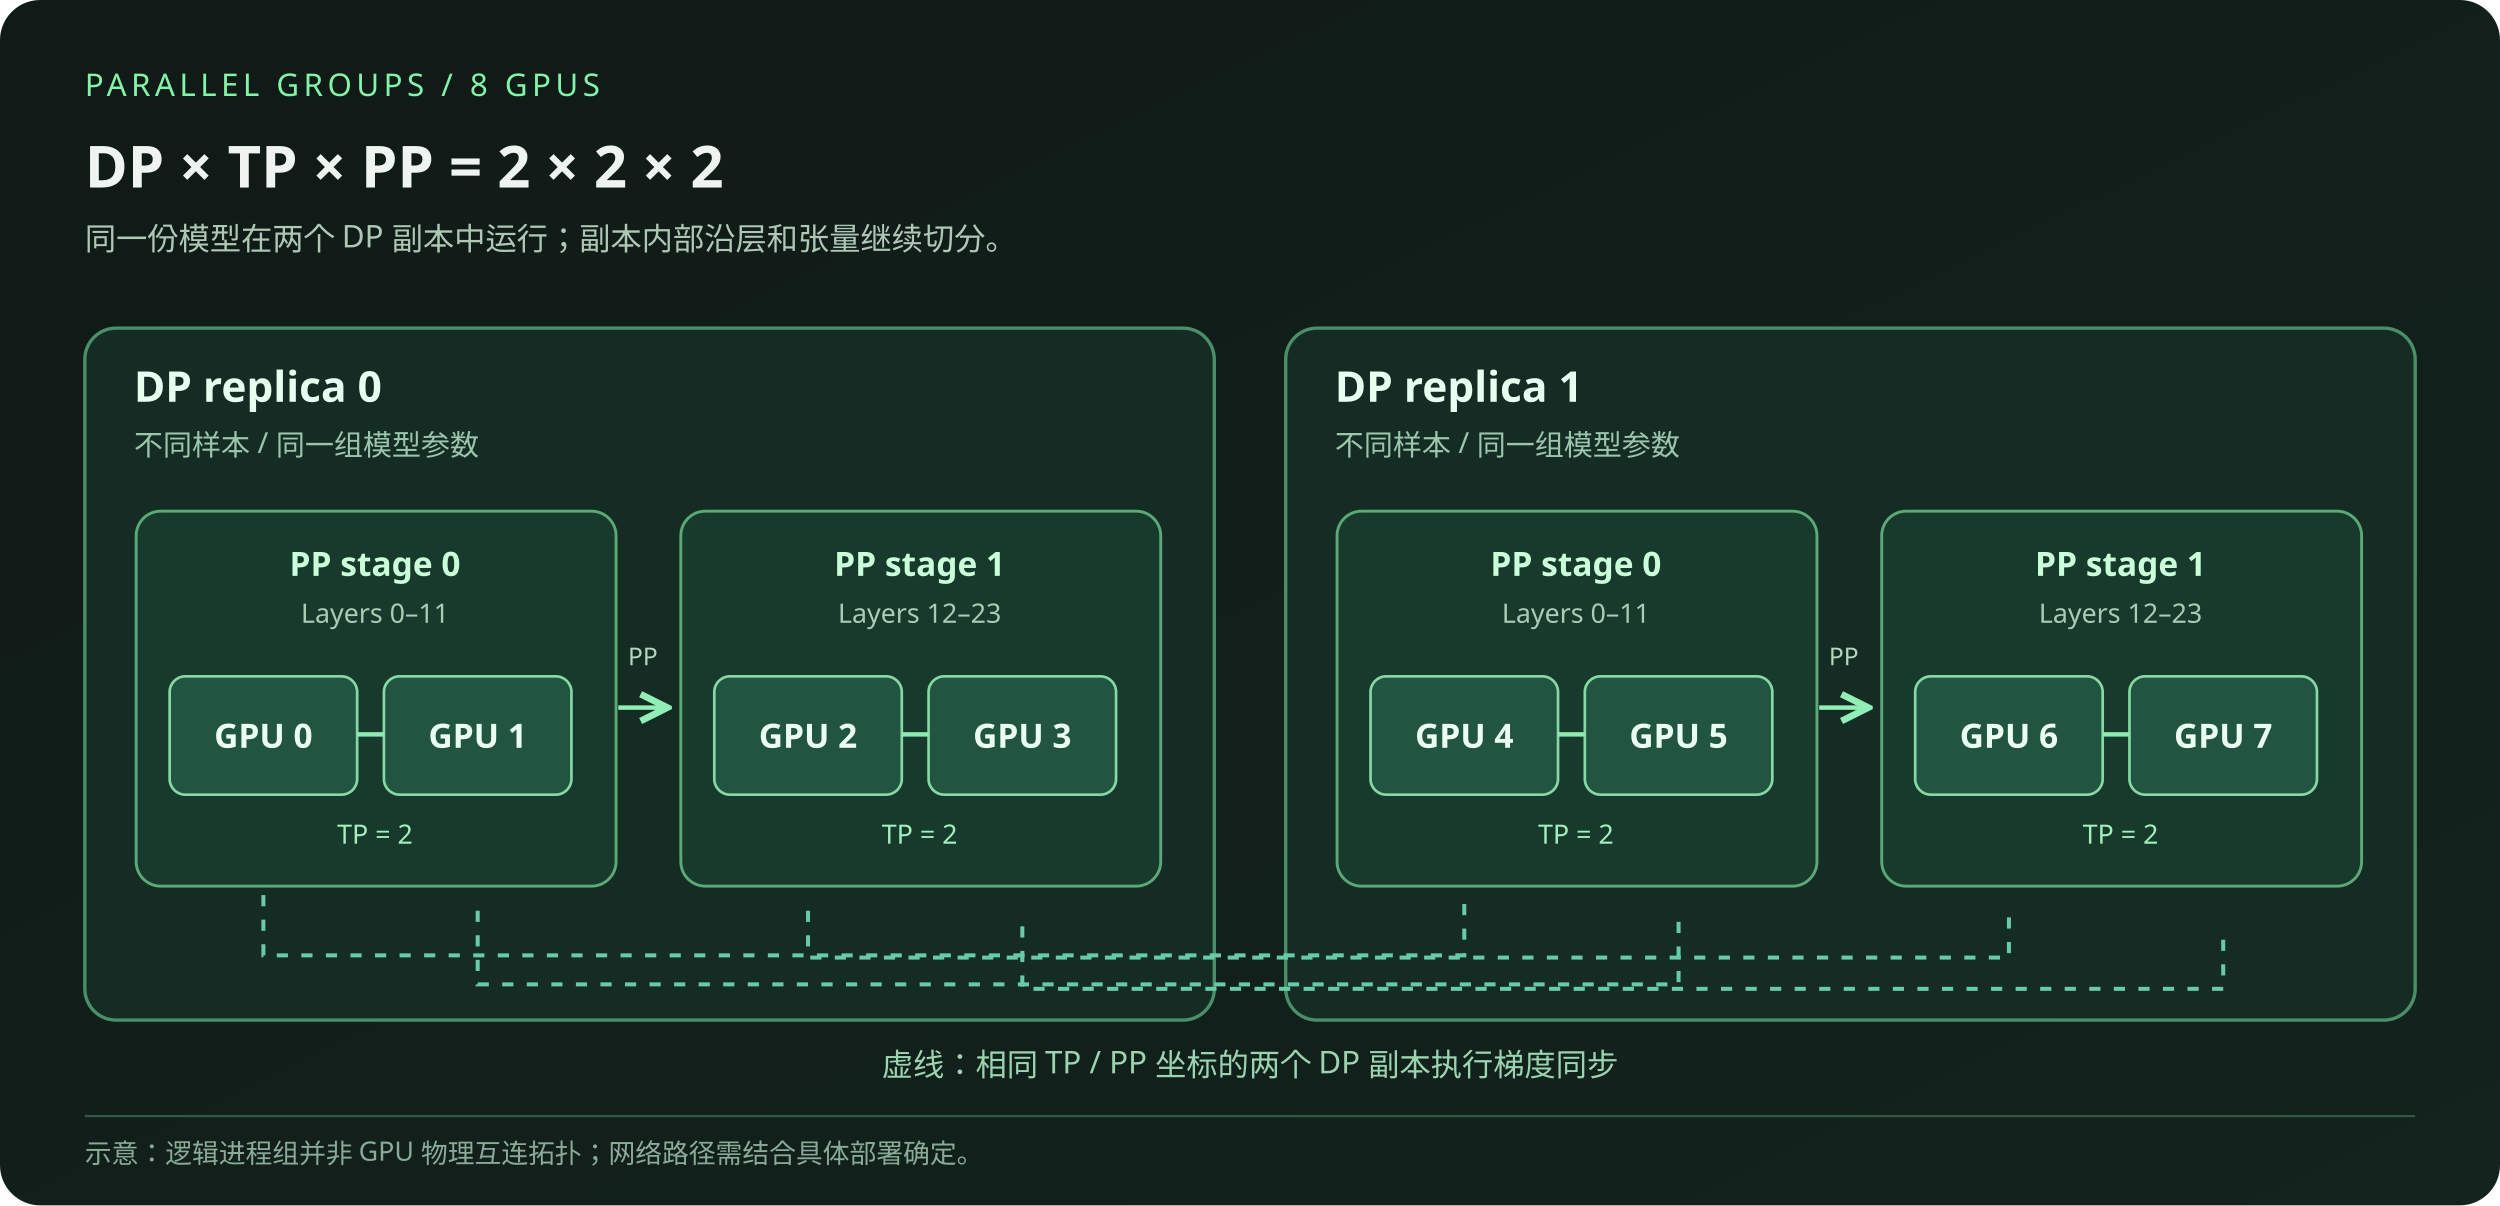
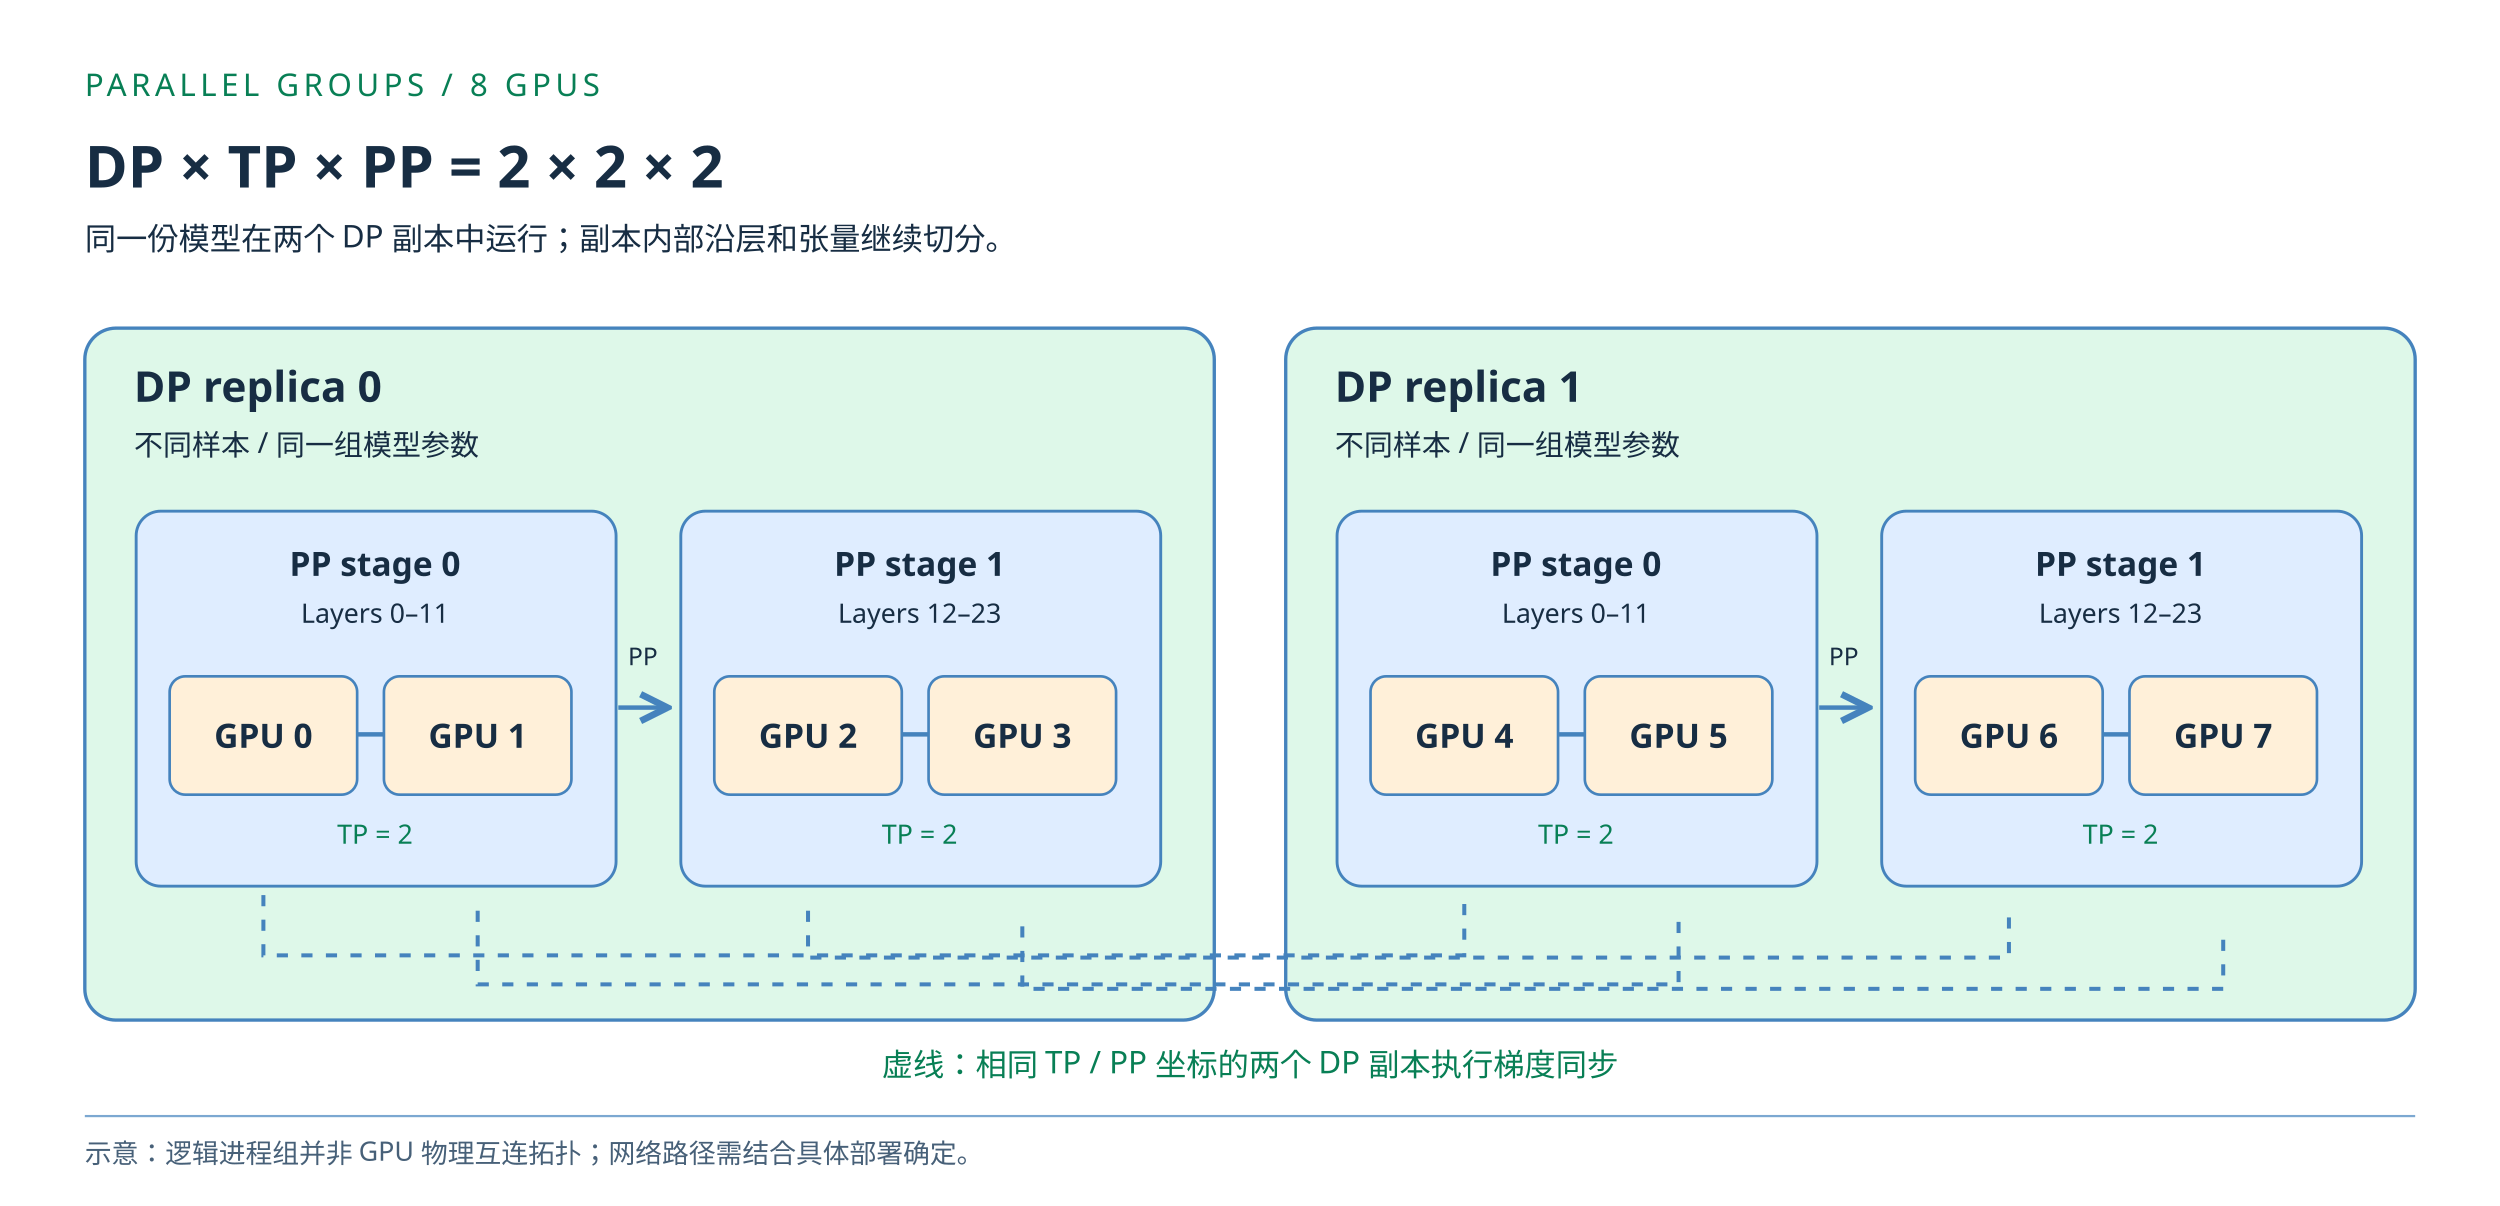
<svg xmlns="http://www.w3.org/2000/svg" viewBox="0 0 1120 540" role="img" aria-labelledby="t d">
  <defs>
    <linearGradient id="b" x2="1" y2="1">
-       <stop stop-color="#101a17" />
-       <stop offset="1" stop-color="#13231d" />
+       <stop stop-color="#ffffff" />
+       <stop offset="1" stop-color="#ffffff" />
    </linearGradient>
    <marker id="a" markerWidth="8" markerHeight="8" refX="6" refY="4" orient="auto">
-       <path d="M1 1L7 4L1 7" fill="none" stroke="#91efb5" stroke-width="1.5" />
+       <path d="M1 1L7 4L1 7" fill="none" stroke="#4583bd" stroke-width="1.5" />
    </marker>
  </defs>
  <rect width="1120" height="540" rx="18" fill="url(#b)" />
  <g font-family="system-ui, PingFang SC, sans-serif">
-     <text x="38" y="43" fill="#83f3a8" font-size="14" letter-spacing="2">PARALLEL GROUPS / 8 GPUS</text>
-     <text x="38" y="84" fill="#f0f4f1" font-size="26" font-weight="720">DP × TP × PP = 2 × 2 × 2</text>
-     <text x="38" y="112" fill="#afc8b6" font-size="14">同一份模型在两个 DP 副本中运行；副本内部沿层和张量继续切分。</text>
-     <g fill="#152c24" stroke="#4a8f69" stroke-width="1.5">
+     <text x="38" y="43" fill="#087f55" font-size="14" letter-spacing="2">PARALLEL GROUPS / 8 GPUS</text>
+     <text x="38" y="84" fill="#172d43" font-size="26" font-weight="720">DP × TP × PP = 2 × 2 × 2</text>
+     <text x="38" y="112" fill="#172d43" font-size="14">同一份模型在两个 DP 副本中运行；副本内部沿层和张量继续切分。</text>
+     <g fill="#def8e9" stroke="#4583bd" stroke-width="1.5">
      <rect x="38" y="147" width="506" height="310" rx="14" />
      <rect x="576" y="147" width="506" height="310" rx="14" />
    </g>
-     <g fill="#e7fff0" font-size="19" font-weight="720">
+     <g fill="#172d43" font-size="19" font-weight="720">
      <text x="60" y="180">DP replica 0</text>
      <text x="598" y="180">DP replica 1</text>
    </g>
-     <g fill="#9bc5ac" font-size="13">
+     <g fill="#172d43" font-size="13">
      <text x="60" y="204">不同样本 / 同一组模型参数</text>
      <text x="598" y="204">不同样本 / 同一组模型参数</text>
    </g>
-     <g fill="#173a2c" stroke="#5ca877" stroke-width="1.3">
+     <g fill="#dfedff" stroke="#4583bd" stroke-width="1.3">
      <rect x="61" y="229" width="215" height="168" rx="11" />
      <rect x="305" y="229" width="215" height="168" rx="11" />
      <rect x="599" y="229" width="215" height="168" rx="11" />
      <rect x="843" y="229" width="215" height="168" rx="11" />
    </g>
-     <g fill="#caffda" font-size="15" font-weight="680" text-anchor="middle">
+     <g fill="#172d43" font-size="15" font-weight="680" text-anchor="middle">
      <text x="168" y="258">PP stage 0</text>
      <text x="412" y="258">PP stage 1</text>
      <text x="706" y="258">PP stage 0</text>
      <text x="950" y="258">PP stage 1</text>
    </g>
-     <g fill="#accbb5" font-size="12" text-anchor="middle">
+     <g fill="#172d43" font-size="12" text-anchor="middle">
      <text x="168" y="279">Layers 0–11</text>
      <text x="412" y="279">Layers 12–23</text>
      <text x="706" y="279">Layers 0–11</text>
      <text x="950" y="279">Layers 12–23</text>
    </g>
-     <g fill="#225442" stroke="#86d8a4" stroke-width="1.2">
+     <g fill="#fff0d9" stroke="#4583bd" stroke-width="1.2">
      <rect x="76" y="303" width="84" height="53" rx="7" />
      <rect x="172" y="303" width="84" height="53" rx="7" />
      <rect x="320" y="303" width="84" height="53" rx="7" />
      <rect x="416" y="303" width="84" height="53" rx="7" />
      <rect x="614" y="303" width="84" height="53" rx="7" />
      <rect x="710" y="303" width="84" height="53" rx="7" />
      <rect x="858" y="303" width="84" height="53" rx="7" />
      <rect x="954" y="303" width="84" height="53" rx="7" />
    </g>
-     <g fill="#eafff1" font-size="15" font-weight="700" text-anchor="middle">
+     <g fill="#172d43" font-size="15" font-weight="700" text-anchor="middle">
      <text x="118" y="335">GPU 0</text>
      <text x="214" y="335">GPU 1</text>
      <text x="362" y="335">GPU 2</text>
      <text x="458" y="335">GPU 3</text>
      <text x="656" y="335">GPU 4</text>
      <text x="752" y="335">GPU 5</text>
      <text x="900" y="335">GPU 6</text>
      <text x="996" y="335">GPU 7</text>
    </g>
-     <g stroke="#8deab1" stroke-width="2" fill="none">
+     <g stroke="#4583bd" stroke-width="2" fill="none">
      <path d="M160 329H172 M404 329H416 M698 329H710 M942 329H954" />
    </g>
-     <g fill="#a3efbe" font-size="12" text-anchor="middle">
+     <g fill="#087f55" font-size="12" text-anchor="middle">
      <text x="168" y="378">TP = 2</text>
      <text x="412" y="378">TP = 2</text>
      <text x="706" y="378">TP = 2</text>
      <text x="950" y="378">TP = 2</text>
    </g>
-     <g stroke="#91efb5" stroke-width="2" marker-end="url(#a)" fill="none">
+     <g stroke="#4583bd" stroke-width="2" marker-end="url(#a)" fill="none">
      <path d="M277 317H297" />
      <path d="M815 317H835" />
    </g>
-     <g fill="#b5d7bf" font-size="11" text-anchor="middle">
+     <g fill="#172d43" font-size="11" text-anchor="middle">
      <text x="288" y="298">PP</text>
      <text x="826" y="298">PP</text>
    </g>
-     <g stroke="#67cba8" stroke-width="1.8" fill="none" stroke-dasharray="5 6">
+     <g stroke="#4583bd" stroke-width="1.8" fill="none" stroke-dasharray="5 6">
      <path d="M118 401V428H656V401" />
      <path d="M214 408V441H752V408" />
      <path d="M362 408V429H900V408" />
      <path d="M458 415V443H996V415" />
    </g>
-     <text x="560" y="482" text-anchor="middle" font-size="14" fill="#9ad4b0">虚线：相同 TP / PP 坐标的两个 DP 副本执行梯度同步</text>
-     <line x1="38" y1="500" x2="1082" y2="500" stroke="#426f57" opacity=".7" />
-     <text x="38" y="521" fill="#8aab97" font-size="12">示意：逻辑进程组并非 GPU 物理互连拓扑；网络路径需结合具体部署确定。</text>
+     <text x="560" y="482" text-anchor="middle" font-size="14" fill="#087f55">虚线：相同 TP / PP 坐标的两个 DP 副本执行梯度同步</text>
+     <line x1="38" y1="500" x2="1082" y2="500" stroke="#4583bd" opacity=".7" />
+     <text x="38" y="521" fill="#476078" font-size="12">示意：逻辑进程组并非 GPU 物理互连拓扑；网络路径需结合具体部署确定。</text>
  </g>
</svg>
